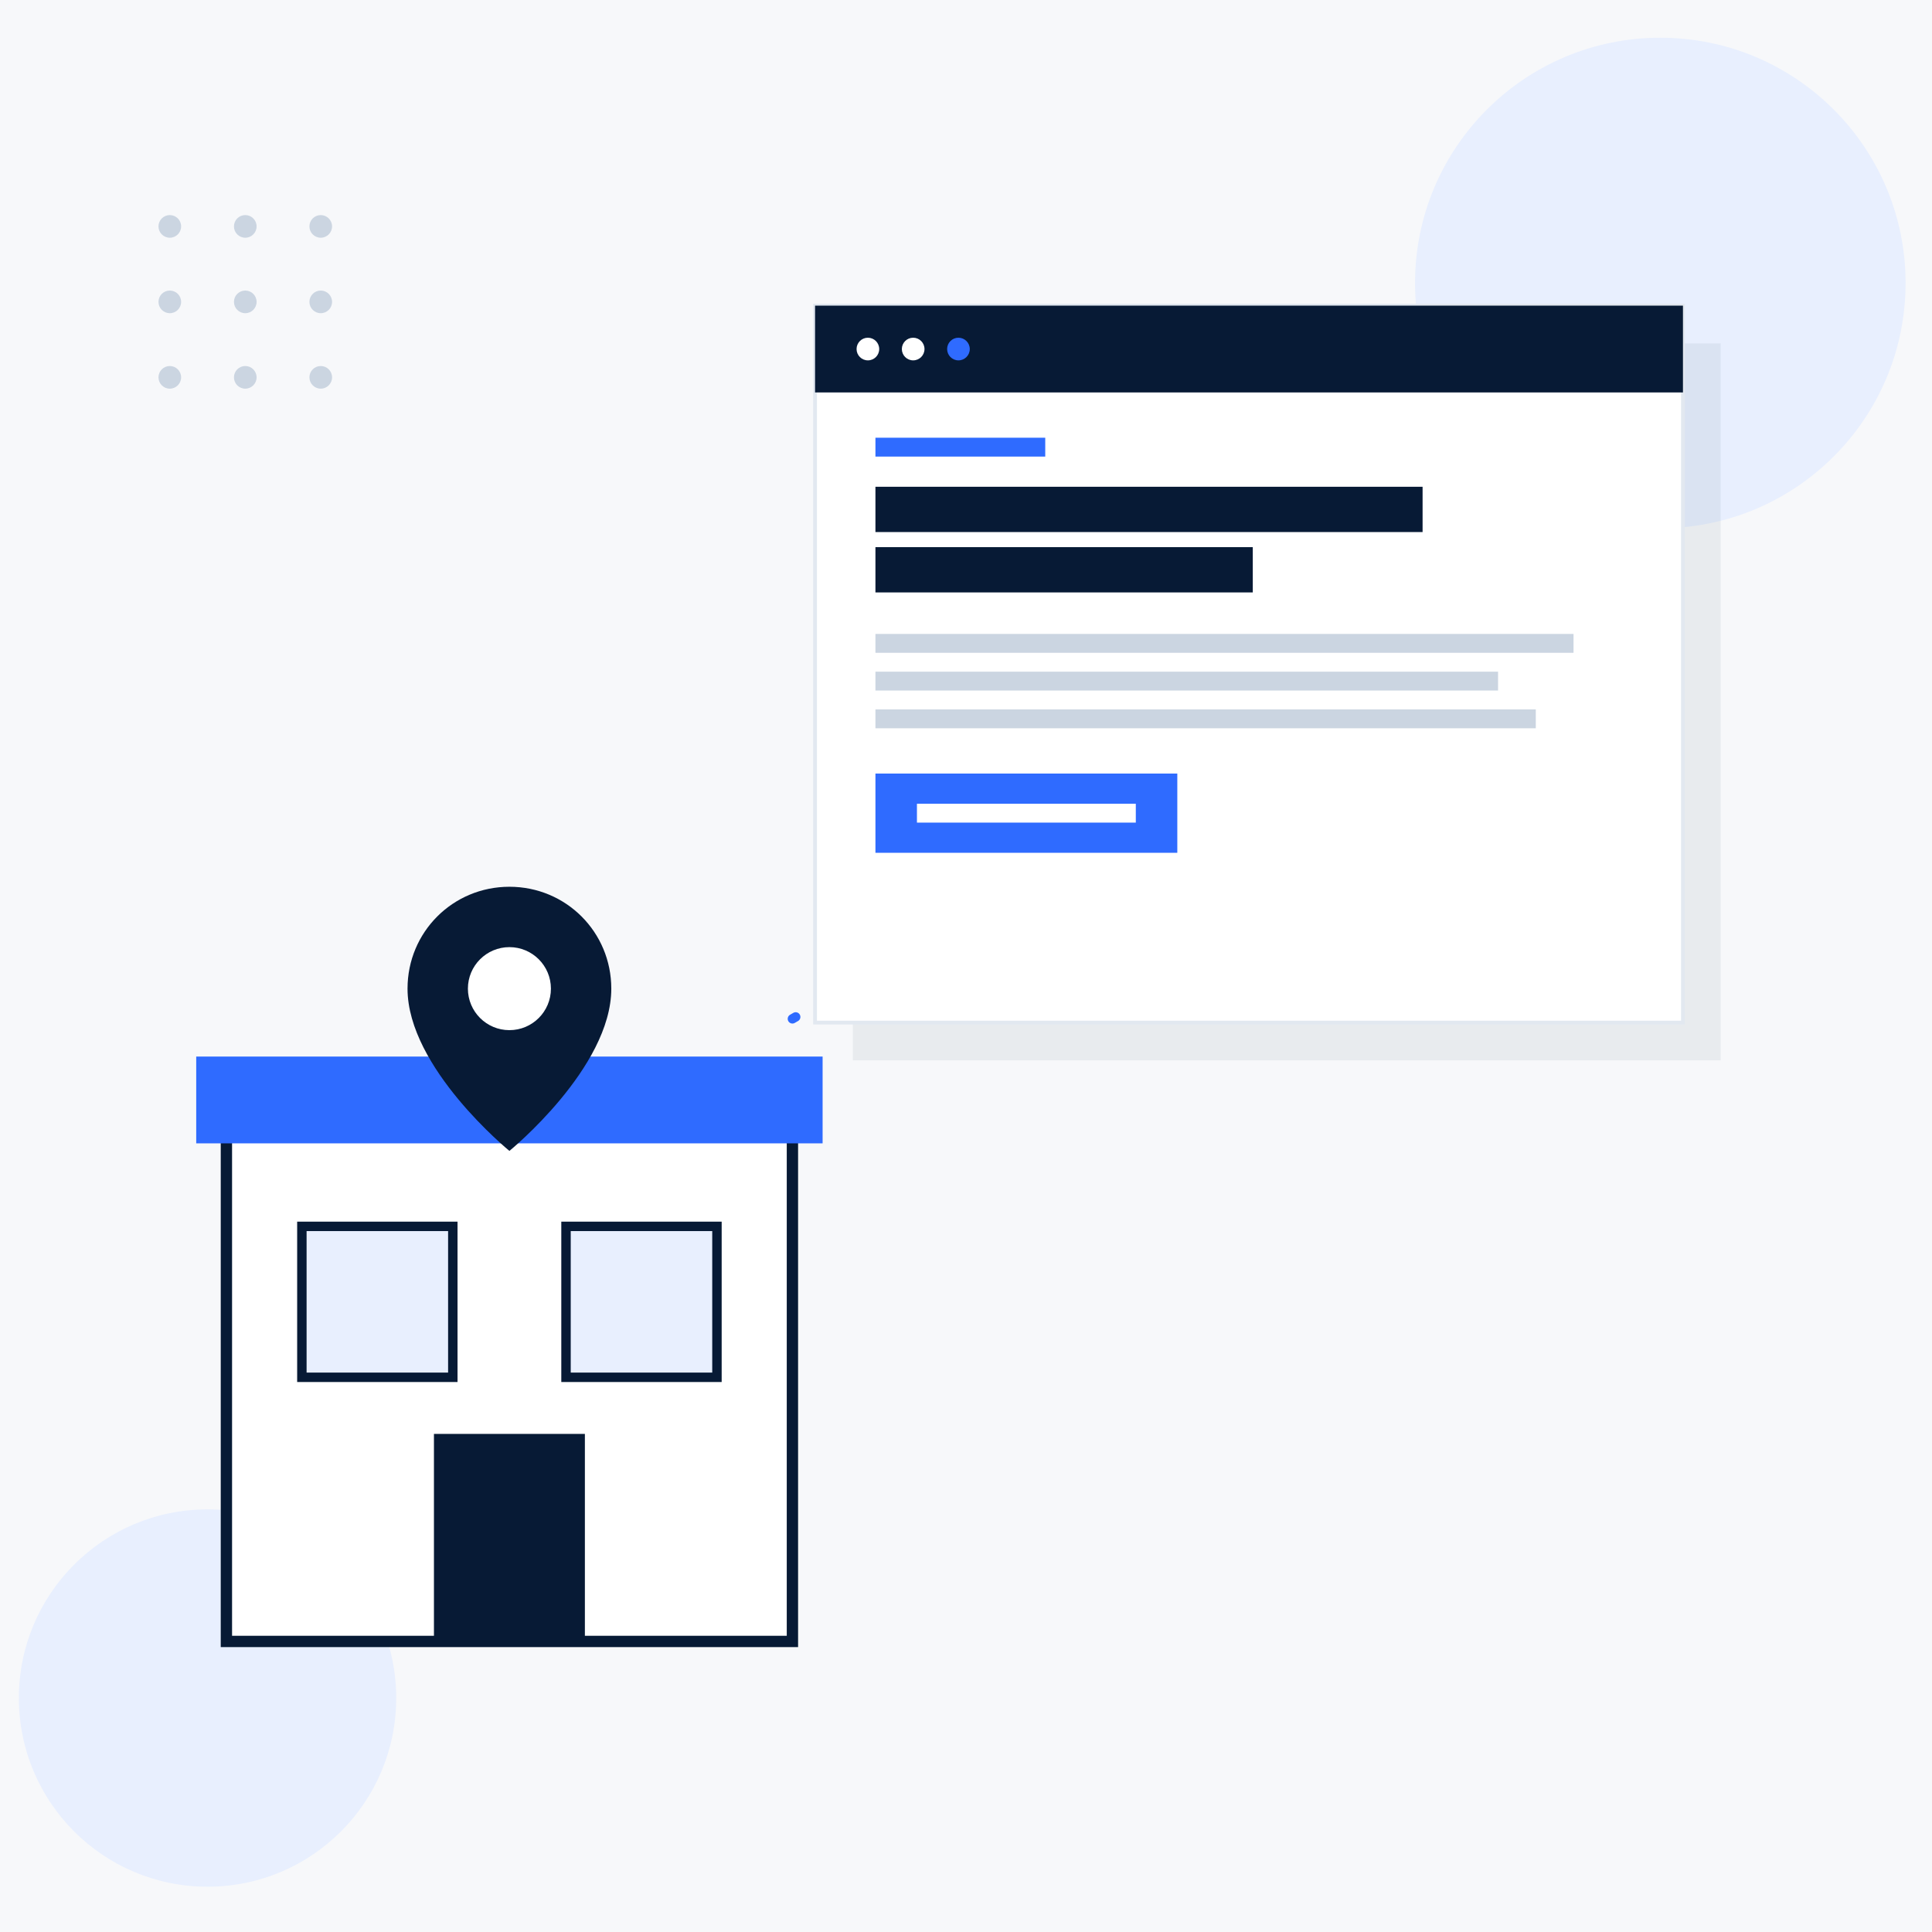
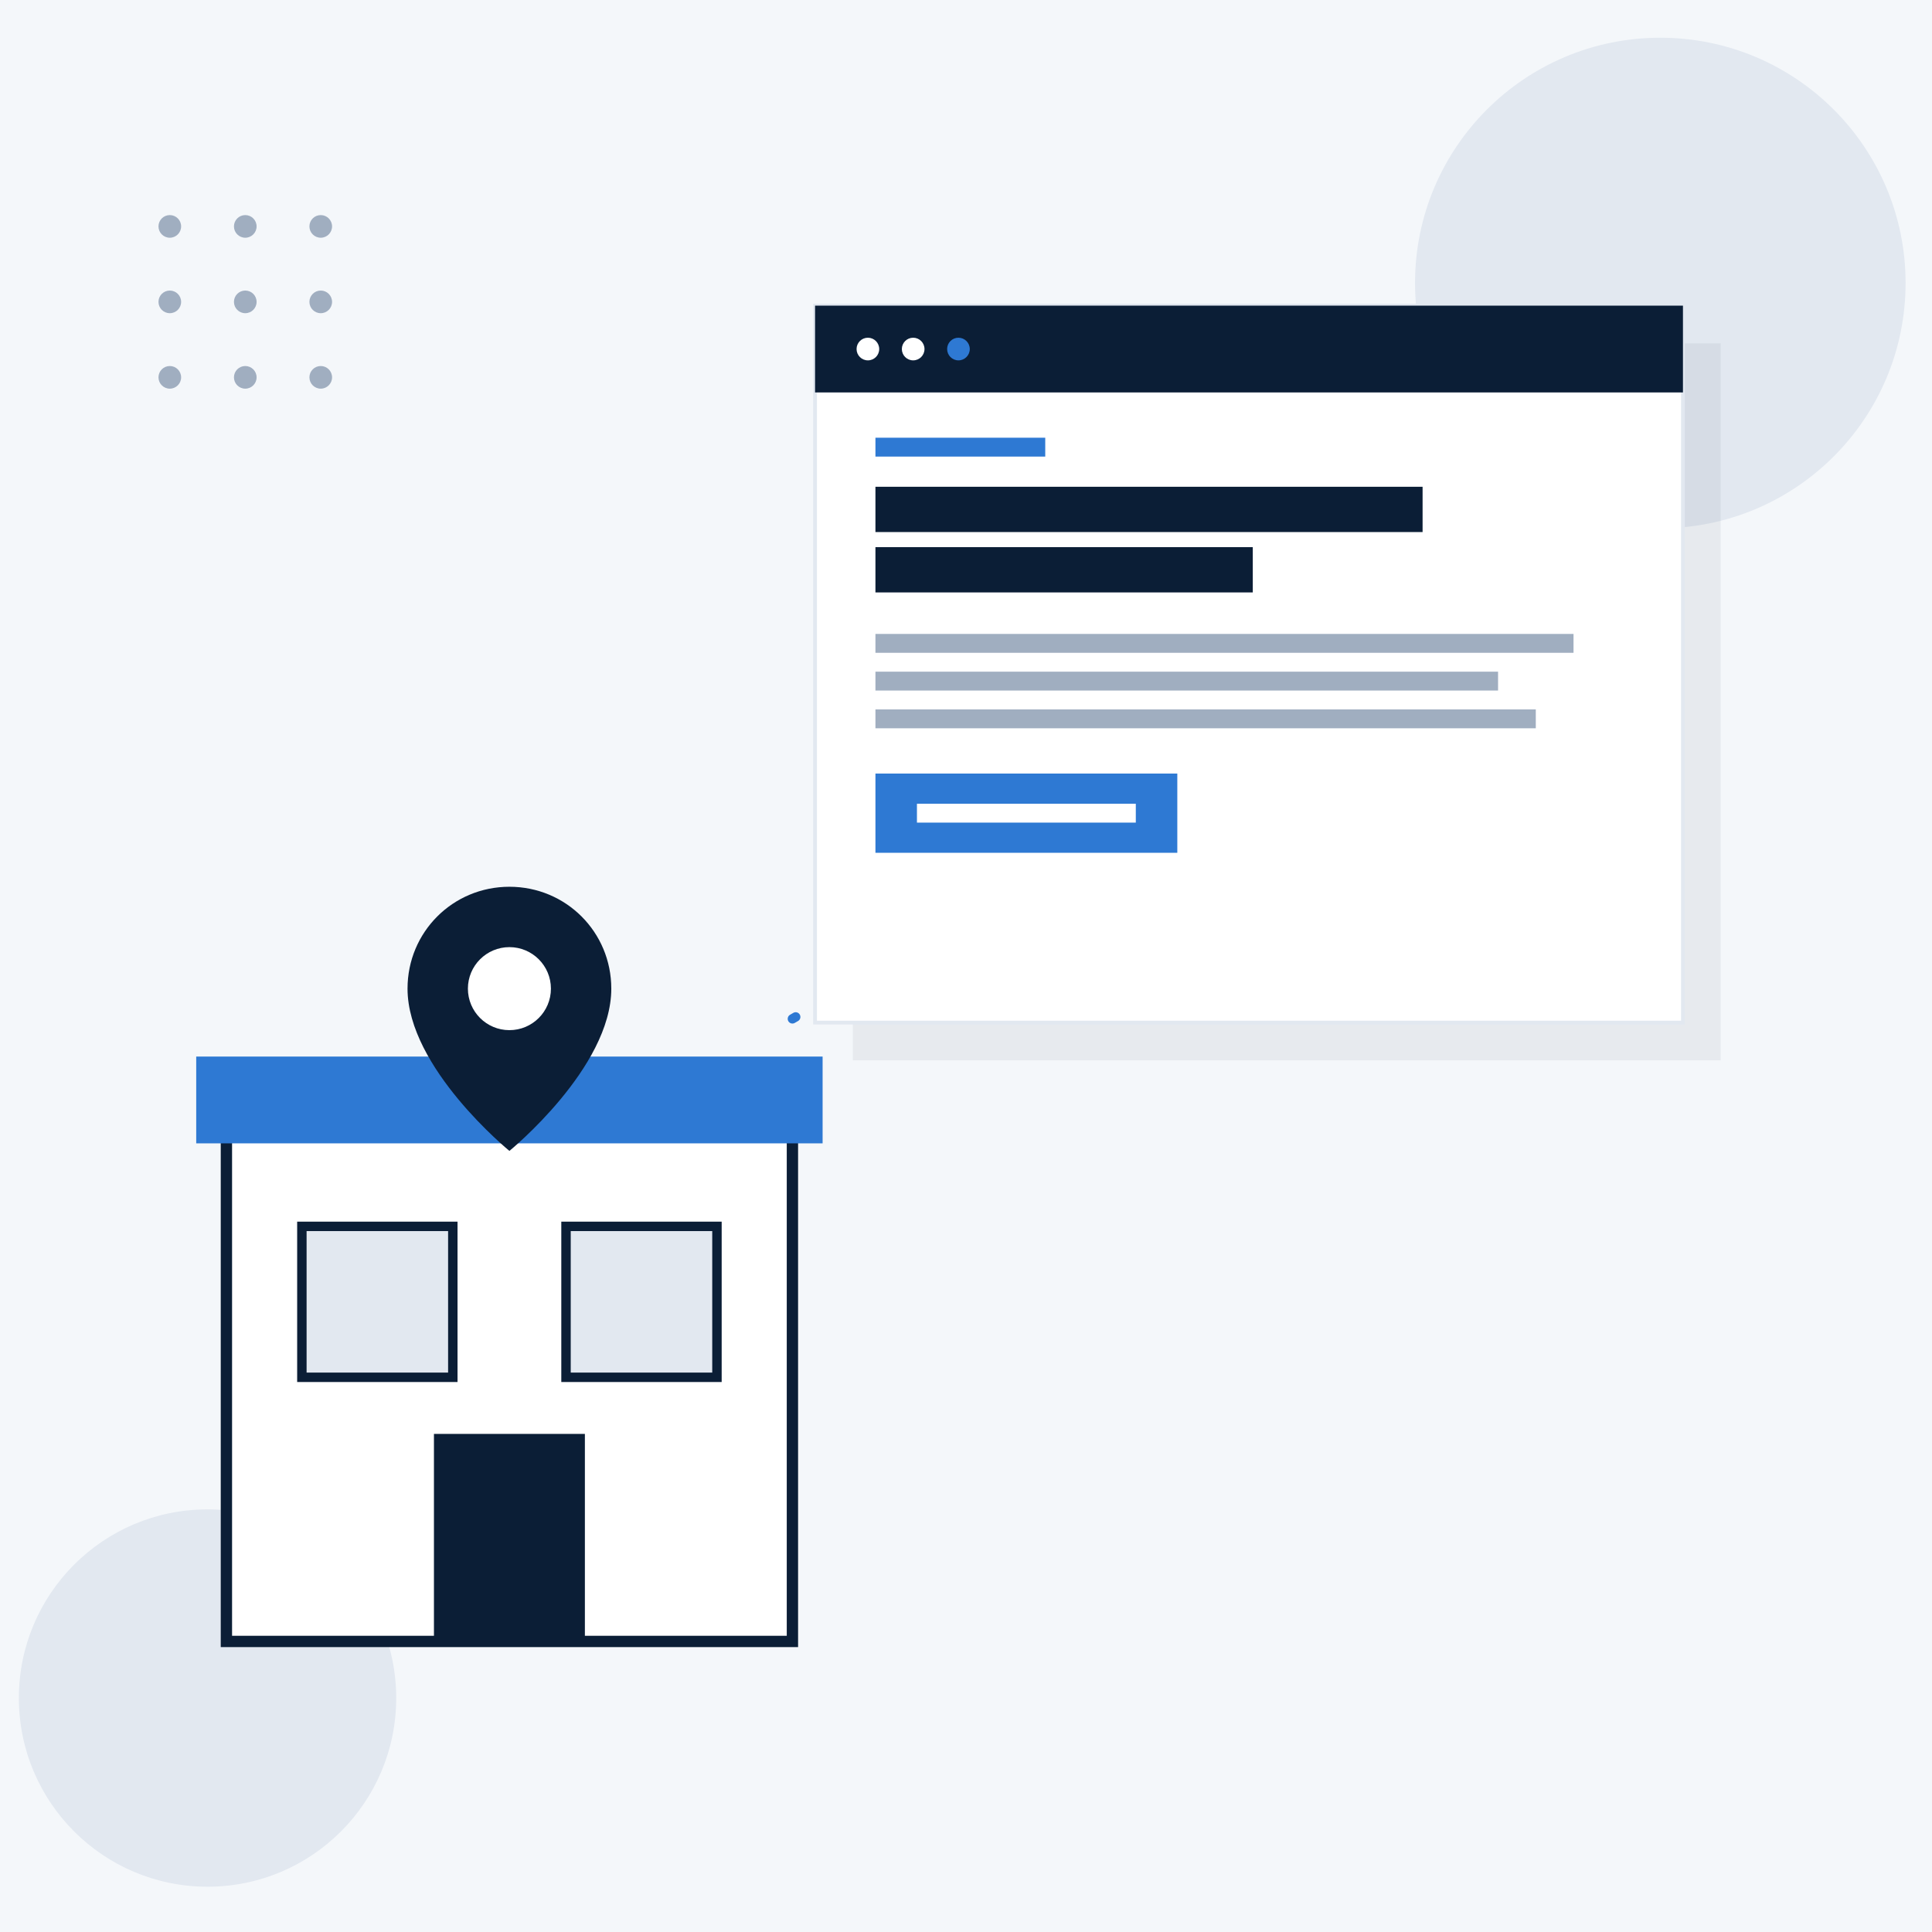
<svg xmlns="http://www.w3.org/2000/svg" viewBox="0 0 1024 1024">
-   <rect width="1024" height="1024" fill="#F7F8FA" />
-   <circle cx="880" cy="150" r="130" fill="#E8EFFE" />
-   <circle cx="110" cy="900" r="100" fill="#E8EFFE" />
-   <g fill="#CBD5E1">
+   <rect width="1024" height="1024" fill="#F4F7FA" />
+   <circle cx="880" cy="150" r="130" fill="#E2E8F0" />
+   <circle cx="110" cy="900" r="100" fill="#E2E8F0" />
+   <g fill="#A0AEC0">
    <circle cx="90" cy="120" r="6" />
    <circle cx="130" cy="120" r="6" />
    <circle cx="170" cy="120" r="6" />
    <circle cx="90" cy="160" r="6" />
    <circle cx="130" cy="160" r="6" />
    <circle cx="170" cy="160" r="6" />
    <circle cx="90" cy="200" r="6" />
    <circle cx="130" cy="200" r="6" />
    <circle cx="170" cy="200" r="6" />
  </g>
-   <rect x="120" y="600" width="300" height="270" fill="#FFFFFF" stroke="#071A35" stroke-width="6" />
-   <rect x="104" y="560" width="332" height="46" fill="#2F6BFF" />
-   <rect x="160" y="650" width="80" height="80" fill="#E8EFFE" stroke="#071A35" stroke-width="5" />
-   <rect x="300" y="650" width="80" height="80" fill="#E8EFFE" stroke="#071A35" stroke-width="5" />
-   <rect x="230" y="760" width="80" height="110" fill="#071A35" />
-   <path d="M270 470 C240 470 216 494 216 524 C216 566 270 610 270 610 C270 610 324 566 324 524 C324 494 300 470 270 470 Z" fill="#071A35" />
+   <rect x="120" y="600" width="300" height="270" fill="#FFFFFF" stroke="#0B1E36" stroke-width="6" />
+   <rect x="104" y="560" width="332" height="46" fill="#2E79D3" />
+   <rect x="160" y="650" width="80" height="80" fill="#E2E8F0" stroke="#0B1E36" stroke-width="5" />
+   <rect x="300" y="650" width="80" height="80" fill="#E2E8F0" stroke="#0B1E36" stroke-width="5" />
+   <rect x="230" y="760" width="80" height="110" fill="#0B1E36" />
+   <path d="M270 470 C240 470 216 494 216 524 C216 566 270 610 270 610 C270 610 324 566 324 524 C324 494 300 470 270 470 Z" fill="#0B1E36" />
  <circle cx="270" cy="524" r="22" fill="#FFFFFF" />
-   <path d="M420 540 Q 560 460 620 380" fill="none" stroke="#2F6BFF" stroke-width="5" stroke-dasharray="2 16" stroke-linecap="round" />
-   <rect x="452" y="182" width="460" height="380" fill="#071A35" opacity="0.06" />
+   <path d="M420 540 Q 560 460 620 380" fill="none" stroke="#2E79D3" stroke-width="5" stroke-dasharray="2 16" stroke-linecap="round" />
+   <rect x="452" y="182" width="460" height="380" fill="#0B1E36" opacity="0.06" />
  <rect x="432" y="162" width="460" height="380" fill="#FFFFFF" stroke="#E2E8F0" stroke-width="2" />
-   <rect x="432" y="162" width="460" height="46" fill="#071A35" />
+   <rect x="432" y="162" width="460" height="46" fill="#0B1E36" />
  <circle cx="460" cy="185" r="6" fill="#FFFFFF" />
  <circle cx="484" cy="185" r="6" fill="#FFFFFF" />
-   <circle cx="508" cy="185" r="6" fill="#2F6BFF" />
-   <rect x="464" y="232" width="90" height="10" fill="#2F6BFF" />
-   <rect x="464" y="258" width="290" height="24" fill="#071A35" />
-   <rect x="464" y="290" width="200" height="24" fill="#071A35" />
-   <rect x="464" y="336" width="370" height="10" fill="#CBD5E1" />
-   <rect x="464" y="356" width="330" height="10" fill="#CBD5E1" />
-   <rect x="464" y="376" width="350" height="10" fill="#CBD5E1" />
-   <rect x="464" y="410" width="160" height="42" fill="#2F6BFF" />
+   <circle cx="508" cy="185" r="6" fill="#2E79D3" />
+   <rect x="464" y="232" width="90" height="10" fill="#2E79D3" />
+   <rect x="464" y="258" width="290" height="24" fill="#0B1E36" />
+   <rect x="464" y="290" width="200" height="24" fill="#0B1E36" />
+   <rect x="464" y="336" width="370" height="10" fill="#A0AEC0" />
+   <rect x="464" y="356" width="330" height="10" fill="#A0AEC0" />
+   <rect x="464" y="376" width="350" height="10" fill="#A0AEC0" />
+   <rect x="464" y="410" width="160" height="42" fill="#2E79D3" />
  <rect x="486" y="426" width="116" height="10" fill="#FFFFFF" />
</svg>
